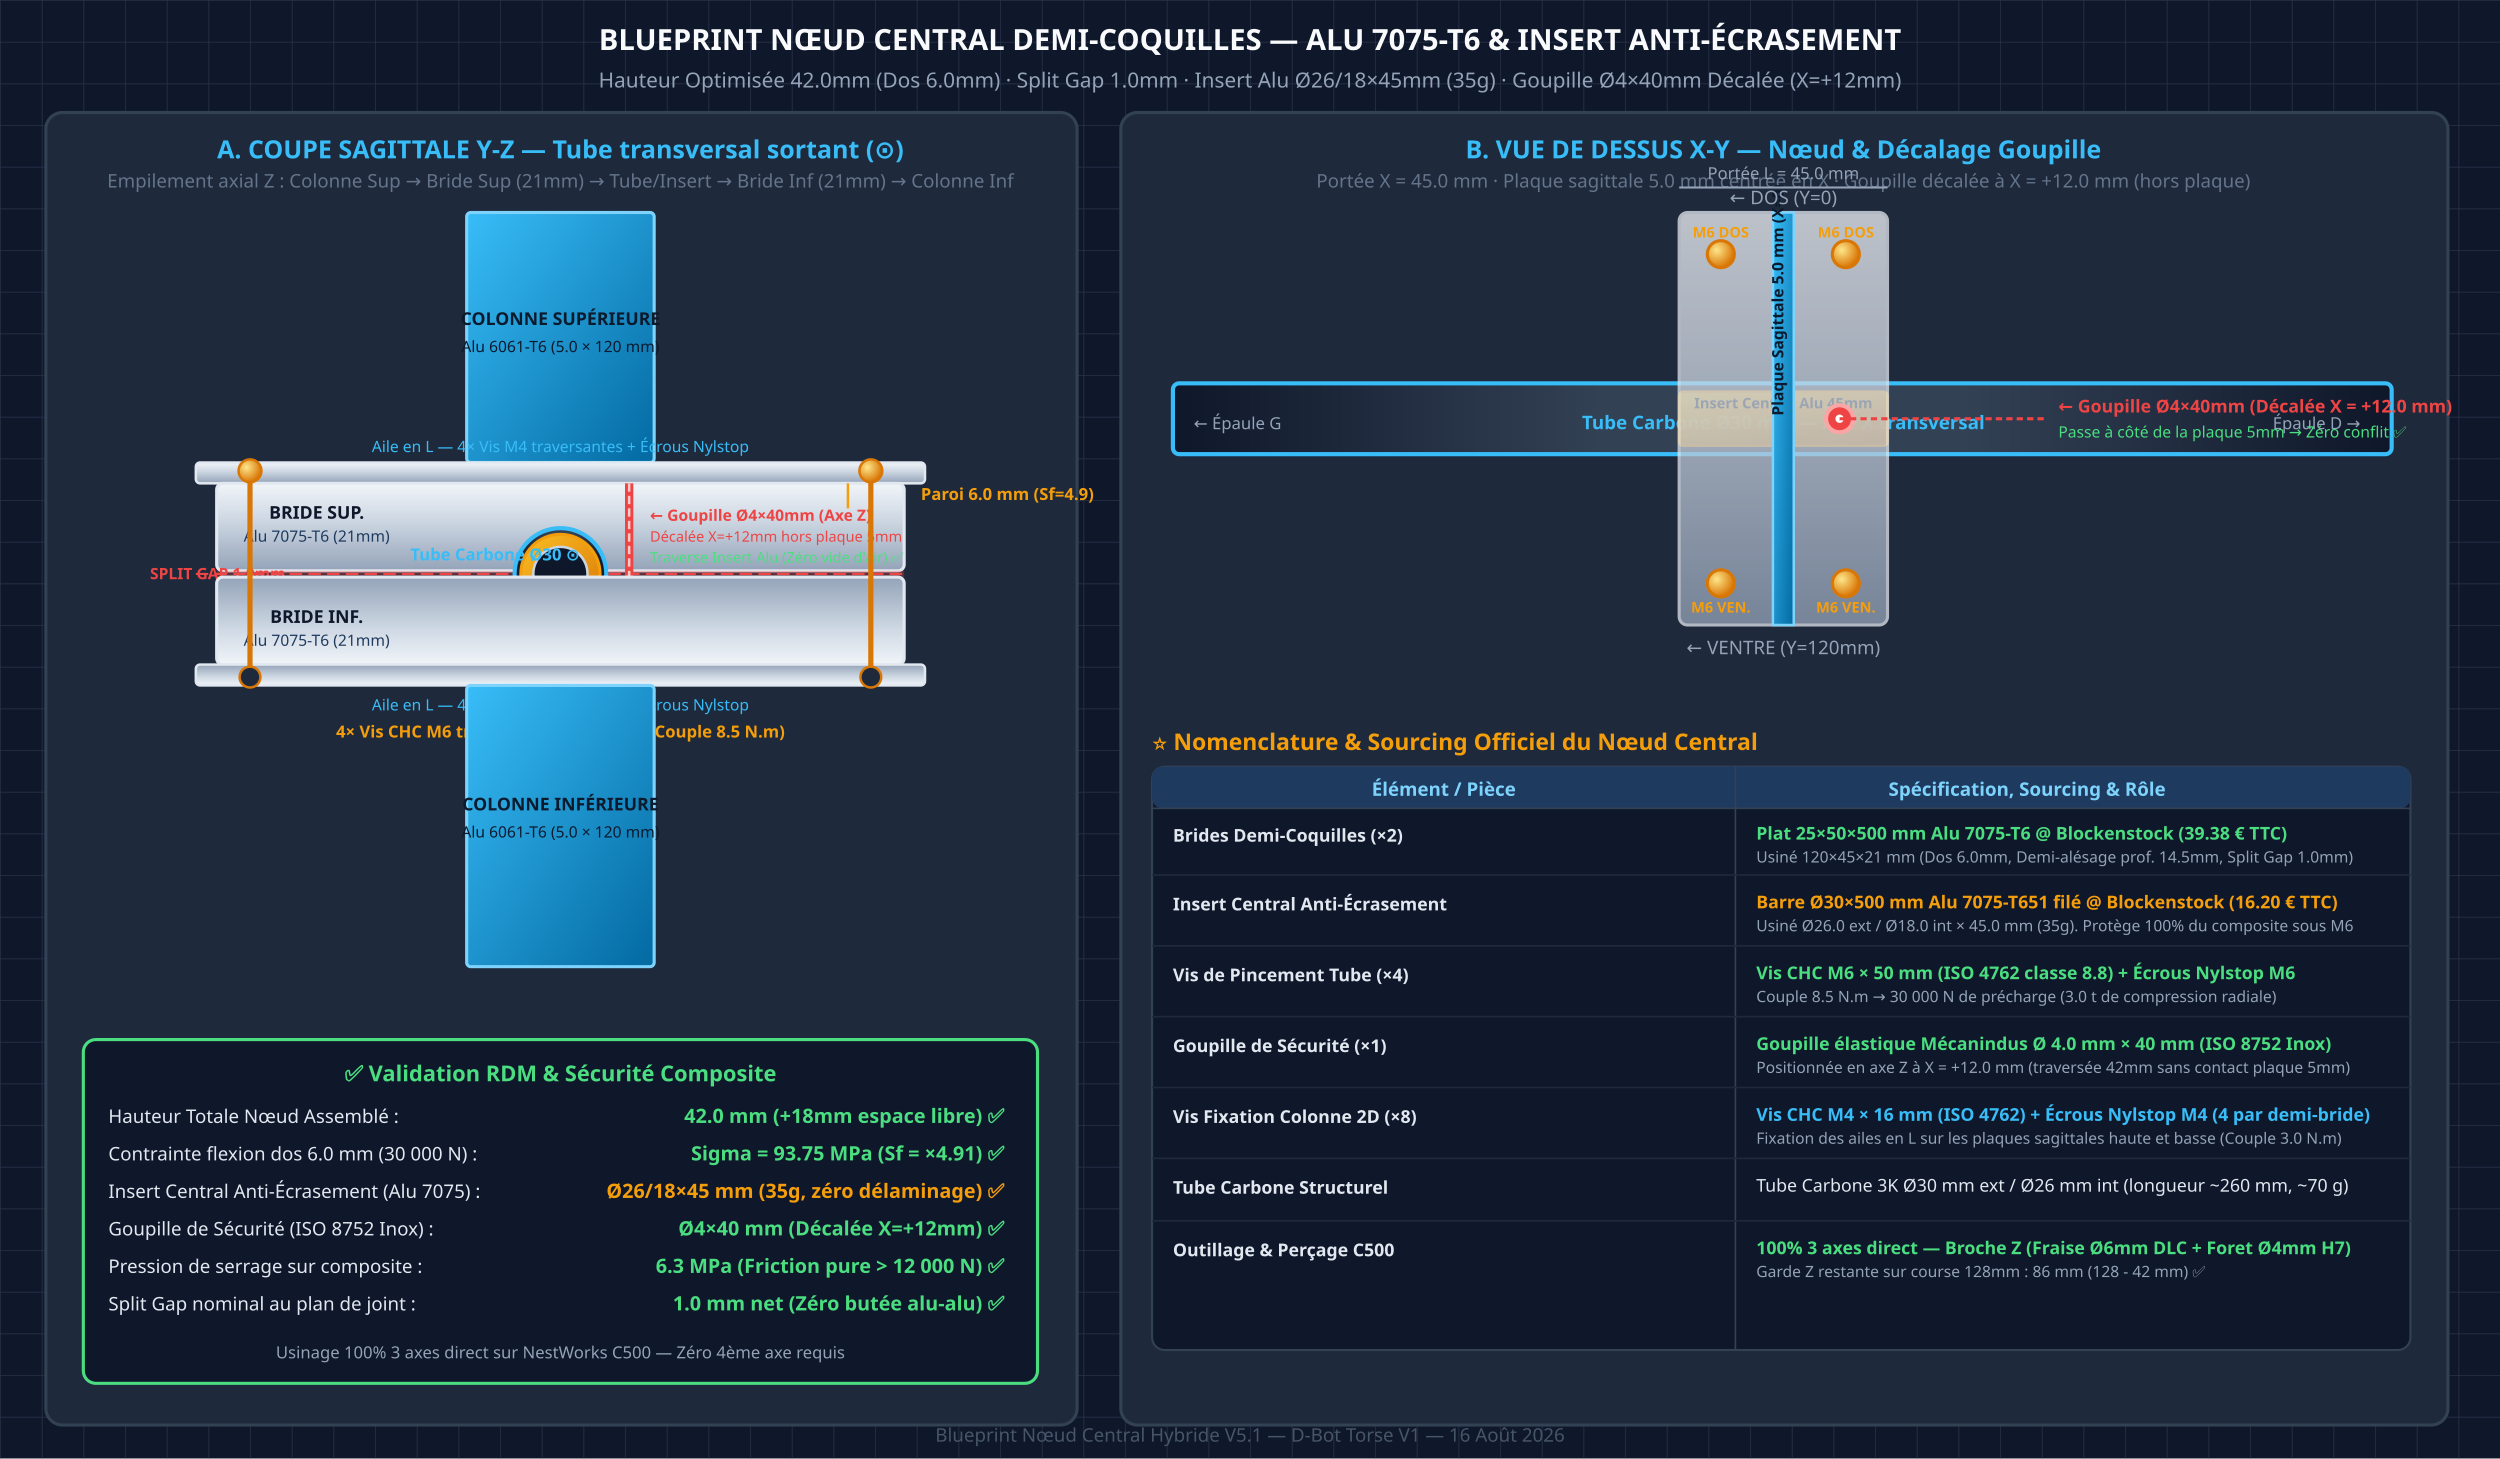
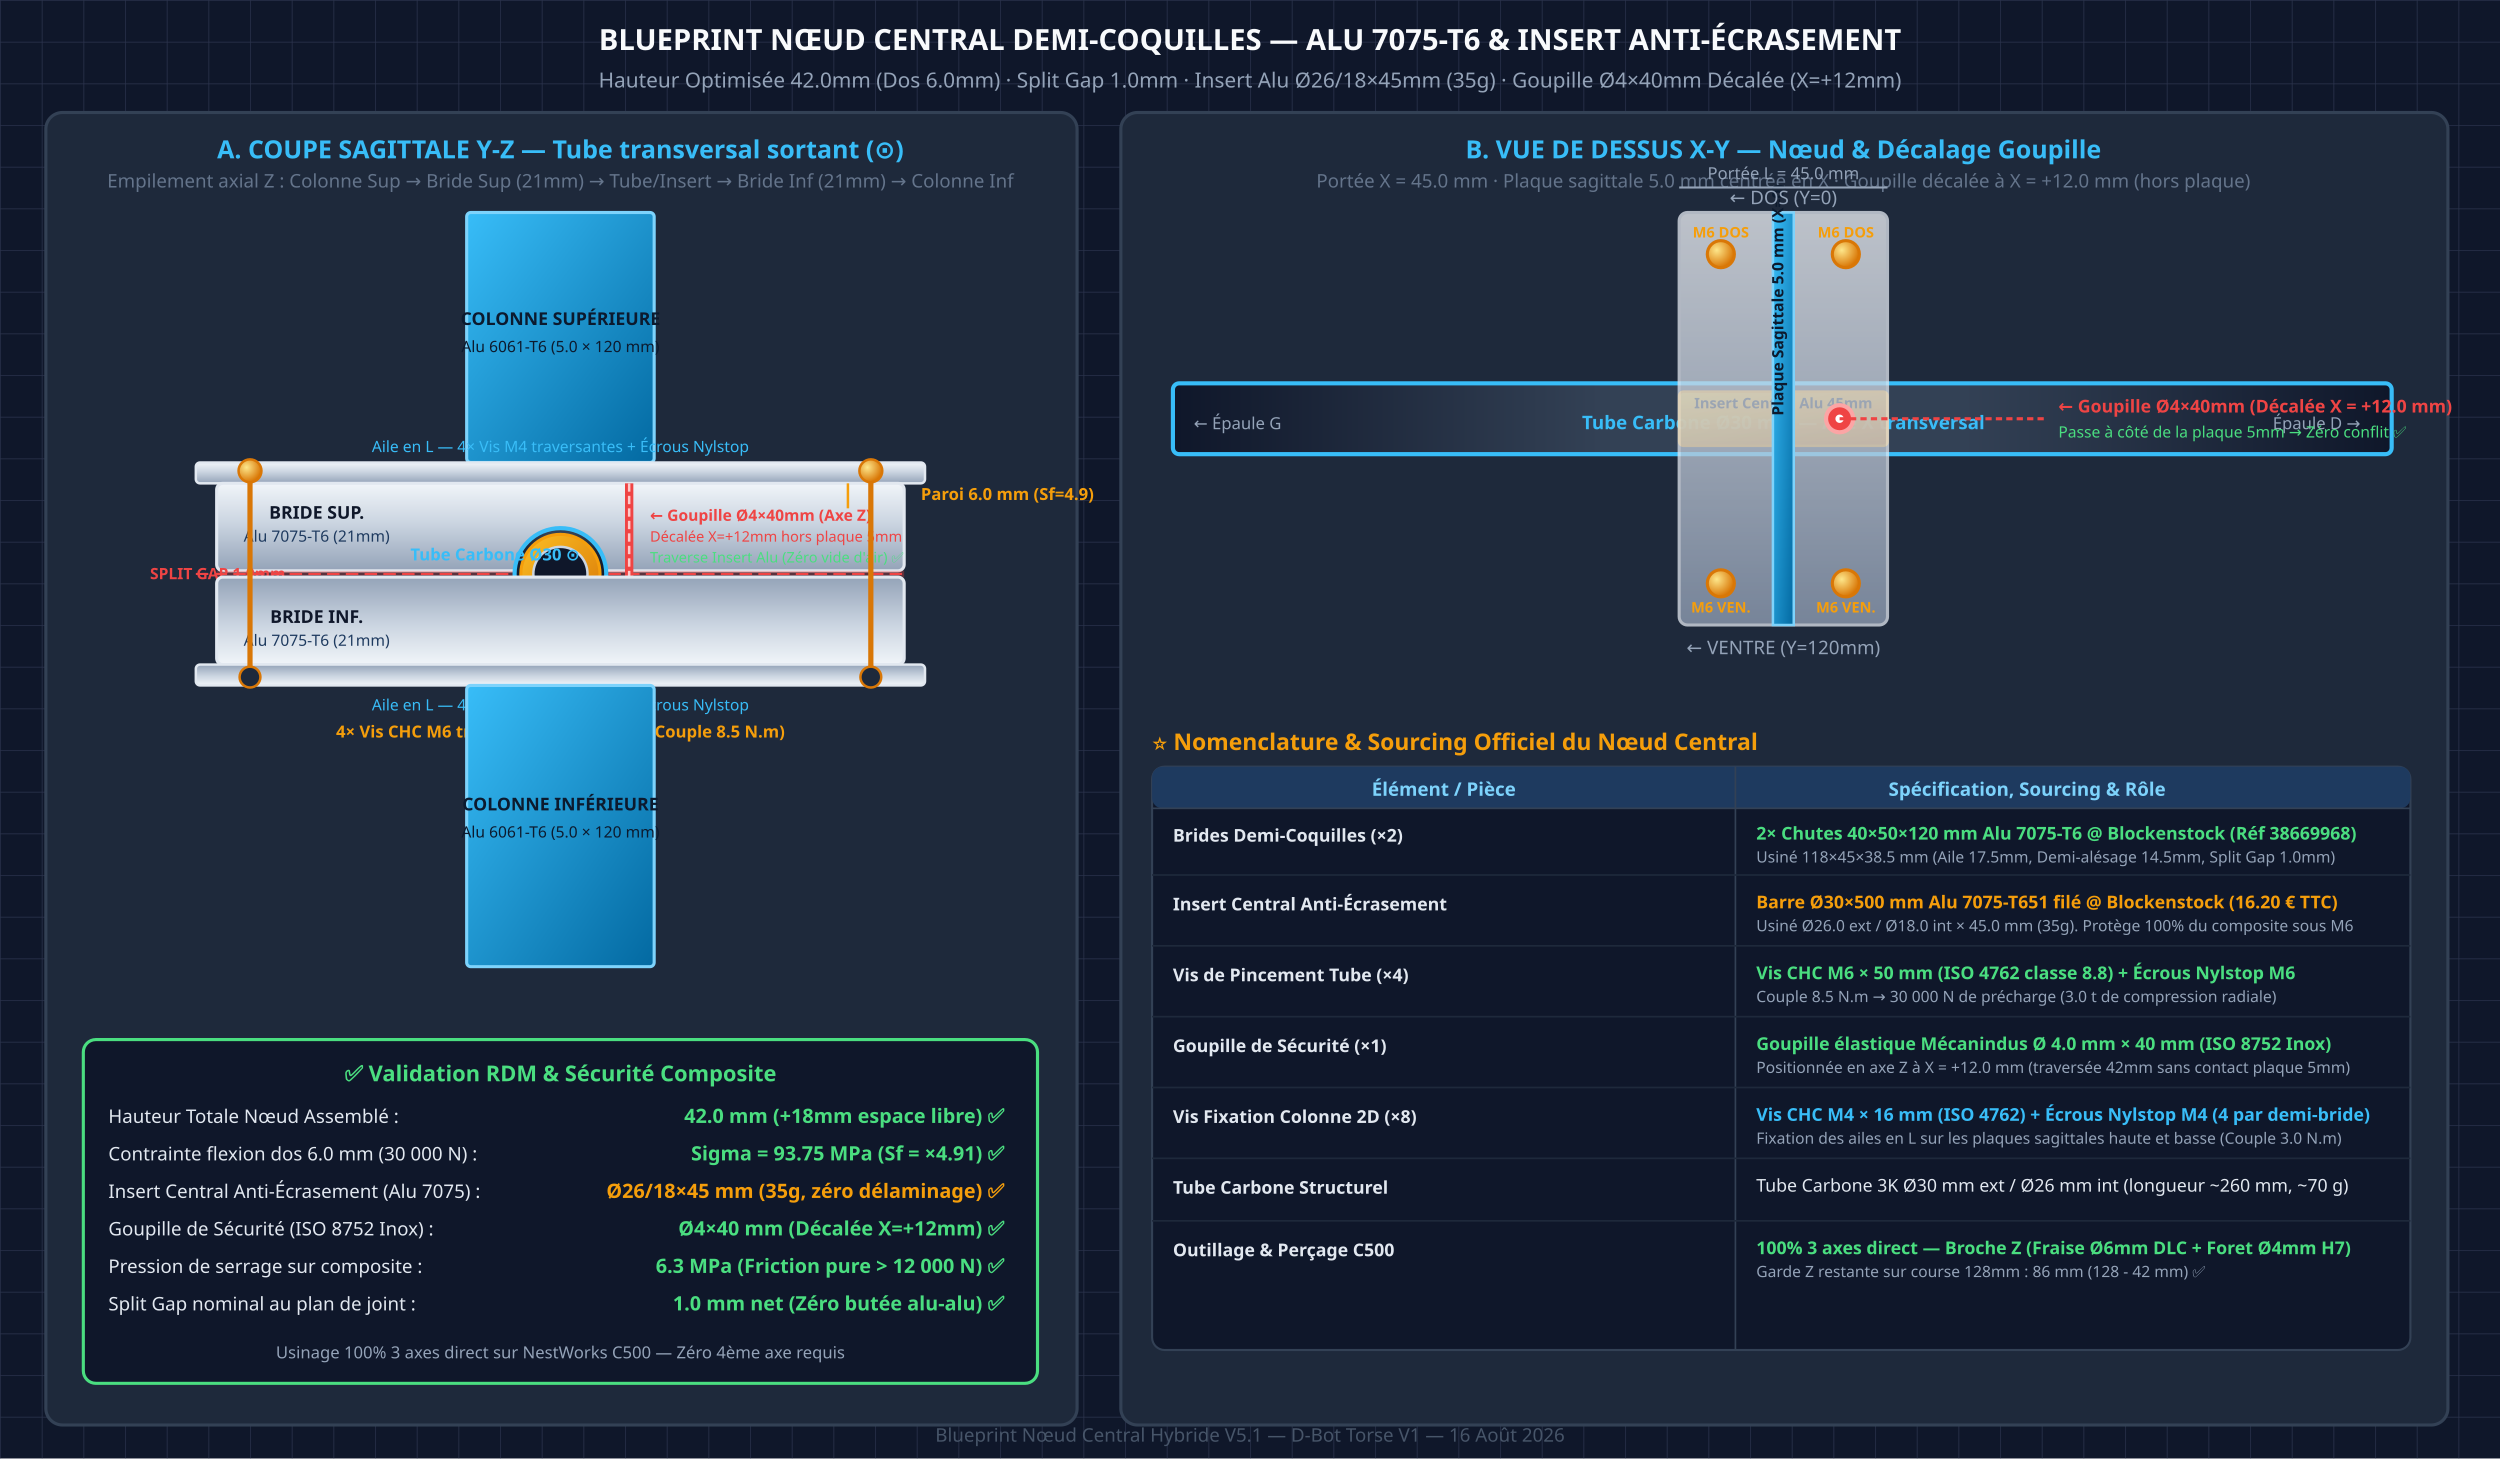
<svg xmlns="http://www.w3.org/2000/svg" viewBox="0 0 1200 700" width="100%" height="100%">
  <defs>
    <pattern id="gridF" width="20" height="20" patternUnits="userSpaceOnUse">
      <path d="M 20 0 L 0 0 0 20" fill="none" stroke="#2a324b" stroke-width="0.7" />
    </pattern>
    <linearGradient id="aluSG" x1="0%" y1="0%" x2="0%" y2="100%">
      <stop offset="0%" stop-color="#f1f5f9" />
      <stop offset="45%" stop-color="#cbd5e1" />
      <stop offset="100%" stop-color="#94a3b8" />
    </linearGradient>
    <linearGradient id="aluIG" x1="0%" y1="0%" x2="0%" y2="100%">
      <stop offset="0%" stop-color="#94a3b8" />
      <stop offset="55%" stop-color="#cbd5e1" />
      <stop offset="100%" stop-color="#f1f5f9" />
    </linearGradient>
    <linearGradient id="platG" x1="0%" y1="0%" x2="100%" y2="100%">
      <stop offset="0%" stop-color="#38bdf8" />
      <stop offset="100%" stop-color="#0369a1" />
    </linearGradient>
    <linearGradient id="carbG" x1="0%" y1="0%" x2="100%" y2="0%">
      <stop offset="0%" stop-color="#0f172a" />
      <stop offset="35%" stop-color="#334155" />
      <stop offset="65%" stop-color="#334155" />
      <stop offset="100%" stop-color="#0f172a" />
    </linearGradient>
    <linearGradient id="insG" x1="0%" y1="0%" x2="100%" y2="100%">
      <stop offset="0%" stop-color="#fbbf24" />
      <stop offset="100%" stop-color="#d97706" />
    </linearGradient>
    <radialGradient id="visRG" cx="35%" cy="35%" r="65%">
      <stop offset="0%" stop-color="#fde68a" />
      <stop offset="100%" stop-color="#d97706" />
    </radialGradient>
  </defs>
  <rect width="1200" height="700" fill="#0f172a" />
  <rect width="1200" height="700" fill="url(#gridF)" />
  <text x="600" y="24" fill="#f8fafc" font-family="system-ui,sans-serif" font-size="14" font-weight="bold" text-anchor="middle">BLUEPRINT NŒUD CENTRAL DEMI-COQUILLES — ALU 7075-T6 &amp; INSERT ANTI-ÉCRASEMENT</text>
  <text x="600" y="42" fill="#94a3b8" font-family="system-ui,sans-serif" font-size="10" text-anchor="middle">Hauteur Optimisée 42.0mm (Dos 6.0mm) · Split Gap 1.0mm · Insert Alu Ø26/18×45mm (35g) · Goupille Ø4×40mm Décalée (X=+12mm)</text>
  <g transform="translate(22, 54)">
    <rect width="495" height="630" rx="8" fill="#1e293b" stroke="#334155" stroke-width="1.5" />
    <text x="247" y="22" fill="#38bdf8" font-family="system-ui,sans-serif" font-size="12" font-weight="bold" text-anchor="middle">A. COUPE SAGITTALE Y-Z — Tube transversal sortant (⊙)</text>
    <text x="247" y="36" fill="#64748b" font-family="system-ui,sans-serif" font-size="9" text-anchor="middle">Empilement axial Z : Colonne Sup → Bride Sup (21mm) → Tube/Insert → Bride Inf (21mm) → Colonne Inf</text>
    <rect x="202" y="48" width="90" height="120" rx="2" fill="url(#platG)" stroke="#7dd3fc" stroke-width="1.5" />
    <text x="247" y="102" fill="#0c1a2e" font-family="system-ui,sans-serif" font-size="8.5" font-weight="bold" text-anchor="middle">COLONNE SUPÉRIEURE</text>
    <text x="247" y="115" fill="#0c1a2e" font-family="system-ui,sans-serif" font-size="7.5" text-anchor="middle">Alu 6061-T6 (5.0 × 120 mm)</text>
    <rect x="72" y="168" width="350" height="10" rx="2" fill="url(#aluSG)" stroke="#e2e8f0" stroke-width="1.2" />
    <text x="247" y="163" fill="#38bdf8" font-family="system-ui,sans-serif" font-size="7.5" text-anchor="middle">Aile en L — 4× Vis M4 traversantes + Écrous Nylstop</text>
    <rect x="82" y="178" width="330" height="42" rx="3" fill="url(#aluSG)" stroke="#e2e8f0" stroke-width="1.5" />
    <text x="130" y="195" fill="#0f172a" font-family="system-ui,sans-serif" font-size="8.5" font-weight="bold" text-anchor="middle">BRIDE SUP.</text>
    <text x="130" y="206" fill="#1e3a5f" font-family="system-ui,sans-serif" font-size="7.5" text-anchor="middle">Alu 7075-T6 (21mm)</text>
    <line x1="385" y1="178" x2="385" y2="190" stroke="#f59e0b" stroke-width="1.2" />
    <text x="420" y="186" fill="#f59e0b" font-family="system-ui,sans-serif" font-size="8" font-weight="bold">Paroi 6.0 mm (Sf=4.9)</text>
    <rect x="82" y="220" width="330" height="3" fill="#ef4444" opacity="0.3" />
    <line x1="72" y1="221.5" x2="412" y2="221.5" stroke="#ef4444" stroke-width="1" stroke-dasharray="6,3" />
    <text x="50" y="224" fill="#ef4444" font-family="system-ui,sans-serif" font-size="7.5" font-weight="bold">SPLIT GAP 1.0mm</text>
    <circle cx="247" cy="221.5" r="22" fill="url(#carbG)" stroke="#38bdf8" stroke-width="2" />
    <circle cx="247" cy="221.5" r="19" fill="url(#insG)" stroke="#f59e0b" stroke-width="1.5" />
    <circle cx="247" cy="221.5" r="13" fill="#0f172a" stroke="#cbd5e1" stroke-width="1.2" />
    <text x="175" y="215" fill="#38bdf8" font-family="system-ui,sans-serif" font-size="8" font-weight="bold">Tube Carbone Ø30 ⊙</text>
    <text x="160" y="235" fill="#f59e0b" font-family="system-ui,sans-serif" font-size="8" font-weight="bold">Insert Alu Ø26/18mm (35g)</text>
    <line x1="280" y1="178" x2="280" y2="265" stroke="#ef4444" stroke-width="4" />
    <line x1="280" y1="178" x2="280" y2="265" stroke="#fecaca" stroke-width="1.2" stroke-dasharray="4,2" />
    <text x="290" y="196" fill="#ef4444" font-family="system-ui,sans-serif" font-size="7.5" font-weight="bold">← Goupille Ø4×40mm (Axe Z)</text>
    <text x="290" y="206" fill="#ef4444" font-family="system-ui,sans-serif" font-size="7">Décalée X=+12mm hors plaque 5mm</text>
    <text x="290" y="216" fill="#4ade80" font-family="system-ui,sans-serif" font-size="7">Traverse Insert Alu (Zéro vide d'air) ✅</text>
    <rect x="82" y="223" width="330" height="42" rx="3" fill="url(#aluIG)" stroke="#e2e8f0" stroke-width="1.5" />
    <text x="130" y="245" fill="#0f172a" font-family="system-ui,sans-serif" font-size="8.5" font-weight="bold" text-anchor="middle">BRIDE INF.</text>
    <text x="130" y="256" fill="#1e3a5f" font-family="system-ui,sans-serif" font-size="7.5" text-anchor="middle">Alu 7075-T6 (21mm)</text>
    <rect x="72" y="265" width="350" height="10" rx="2" fill="url(#aluIG)" stroke="#e2e8f0" stroke-width="1.2" />
    <text x="247" y="287" fill="#38bdf8" font-family="system-ui,sans-serif" font-size="7.5" text-anchor="middle">Aile en L — 4× Vis M4 traversantes + Écrous Nylstop</text>
    <line x1="98" y1="172" x2="98" y2="271" stroke="#d97706" stroke-width="2.5" />
    <circle cx="98" cy="172" r="5.5" fill="url(#visRG)" stroke="#d97706" stroke-width="1.2" />
    <circle cx="98" cy="271" r="5" fill="#1e293b" stroke="#d97706" stroke-width="1.2" />
    <line x1="396" y1="172" x2="396" y2="271" stroke="#d97706" stroke-width="2.5" />
    <circle cx="396" cy="172" r="5.5" fill="url(#visRG)" stroke="#d97706" stroke-width="1.2" />
    <circle cx="396" cy="271" r="5" fill="#1e293b" stroke="#d97706" stroke-width="1.2" />
    <text x="247" y="300" fill="#f59e0b" font-family="system-ui,sans-serif" font-size="8" font-weight="bold" text-anchor="middle">4× Vis CHC M6 traversantes + Nylstop (Couple 8.5 N.m)</text>
    <rect x="202" y="275" width="90" height="135" rx="2" fill="url(#platG)" stroke="#7dd3fc" stroke-width="1.5" />
    <text x="247" y="335" fill="#0c1a2e" font-family="system-ui,sans-serif" font-size="8.5" font-weight="bold" text-anchor="middle">COLONNE INFÉRIEURE</text>
    <text x="247" y="348" fill="#0c1a2e" font-family="system-ui,sans-serif" font-size="7.5" text-anchor="middle">Alu 6061-T6 (5.0 × 120 mm)</text>
    <rect x="18" y="445" width="458" height="165" rx="6" fill="#0f172a" stroke="#4ade80" stroke-width="1.5" />
    <text x="247" y="465" fill="#4ade80" font-family="system-ui,sans-serif" font-size="10.5" font-weight="bold" text-anchor="middle">✅ Validation RDM &amp; Sécurité Composite</text>
    <text x="30" y="485" fill="#e2e8f0" font-family="system-ui,sans-serif" font-size="9">Hauteur Totale Nœud Assemblé :</text>
    <text x="460" y="485" fill="#4ade80" font-family="system-ui,sans-serif" font-size="9.5" font-weight="bold" text-anchor="end">42.0 mm (+18mm espace libre) ✅</text>
    <text x="30" y="503" fill="#e2e8f0" font-family="system-ui,sans-serif" font-size="9">Contrainte flexion dos 6.0 mm (30 000 N) :</text>
    <text x="460" y="503" fill="#4ade80" font-family="system-ui,sans-serif" font-size="9.5" font-weight="bold" text-anchor="end">Sigma = 93.75 MPa (Sf = ×4.91) ✅</text>
    <text x="30" y="521" fill="#e2e8f0" font-family="system-ui,sans-serif" font-size="9">Insert Central Anti-Écrasement (Alu 7075) :</text>
    <text x="460" y="521" fill="#f59e0b" font-family="system-ui,sans-serif" font-size="9.5" font-weight="bold" text-anchor="end">Ø26/18×45 mm (35g, zéro délaminage) ✅</text>
    <text x="30" y="539" fill="#e2e8f0" font-family="system-ui,sans-serif" font-size="9">Goupille de Sécurité (ISO 8752 Inox) :</text>
    <text x="460" y="539" fill="#4ade80" font-family="system-ui,sans-serif" font-size="9.5" font-weight="bold" text-anchor="end">Ø4×40 mm (Décalée X=+12mm) ✅</text>
    <text x="30" y="557" fill="#e2e8f0" font-family="system-ui,sans-serif" font-size="9">Pression de serrage sur composite :</text>
    <text x="460" y="557" fill="#4ade80" font-family="system-ui,sans-serif" font-size="9.5" font-weight="bold" text-anchor="end">6.3 MPa (Friction pure &gt; 12 000 N) ✅</text>
    <text x="30" y="575" fill="#e2e8f0" font-family="system-ui,sans-serif" font-size="9">Split Gap nominal au plan de joint :</text>
    <text x="460" y="575" fill="#4ade80" font-family="system-ui,sans-serif" font-size="9.5" font-weight="bold" text-anchor="end">1.0 mm net (Zéro butée alu-alu) ✅</text>
    <text x="247" y="598" fill="#94a3b8" font-family="system-ui,sans-serif" font-size="8" text-anchor="middle">Usinage 100% 3 axes direct sur NestWorks C500 — Zéro 4ème axe requis</text>
  </g>
  <g transform="translate(538, 54)">
    <rect width="637" height="630" rx="8" fill="#1e293b" stroke="#334155" stroke-width="1.5" />
    <text x="318" y="22" fill="#38bdf8" font-family="system-ui,sans-serif" font-size="12" font-weight="bold" text-anchor="middle">B. VUE DE DESSUS X-Y — Nœud &amp; Décalage Goupille</text>
    <text x="318" y="36" fill="#64748b" font-family="system-ui,sans-serif" font-size="9" text-anchor="middle">Portée X = 45.0 mm · Plaque sagittale 5.0 mm centrée en X · Goupille décalée à X = +12.0 mm (hors plaque)</text>
    <rect x="25" y="130" width="585" height="34" rx="3" fill="url(#carbG)" stroke="#38bdf8" stroke-width="2" />
    <text x="318" y="152" fill="#38bdf8" font-family="system-ui,sans-serif" font-size="9" font-weight="bold" text-anchor="middle">Tube Carbone Ø30 mm — Axe X transversal</text>
    <text x="35" y="152" fill="#94a3b8" font-family="system-ui,sans-serif" font-size="8">← Épaule G</text>
    <text x="595" y="152" fill="#94a3b8" font-family="system-ui,sans-serif" font-size="8" text-anchor="end">Épaule D →</text>
    <rect x="268" y="134" width="100" height="26" rx="2" fill="url(#insG)" stroke="#f59e0b" stroke-width="1.2" opacity="0.85" />
    <text x="318" y="142" fill="#0f172a" font-family="system-ui,sans-serif" font-size="7" font-weight="bold" text-anchor="middle">Insert Central Alu 45mm</text>
    <rect x="268" y="48" width="100" height="198" rx="4" fill="url(#aluSG)" stroke="#e2e8f0" stroke-width="1.5" opacity="0.75" />
    <rect x="313" y="48" width="10" height="198" rx="0" fill="url(#platG)" stroke="#7dd3fc" stroke-width="1.2" />
    <text x="318" y="90" fill="#0c1a2e" font-family="system-ui,sans-serif" font-size="7.5" font-weight="bold" text-anchor="middle" transform="rotate(-90,318,90)">Plaque Sagittale 5.0 mm (X=0)</text>
    <text x="318" y="44" fill="#94a3b8" font-family="system-ui,sans-serif" font-size="9" text-anchor="middle">← DOS (Y=0)</text>
    <text x="318" y="260" fill="#94a3b8" font-family="system-ui,sans-serif" font-size="9" text-anchor="middle">← VENTRE (Y=120mm)</text>
    <circle cx="288" cy="68" r="6.5" fill="url(#visRG)" stroke="#d97706" stroke-width="1.5" />
    <circle cx="348" cy="68" r="6.5" fill="url(#visRG)" stroke="#d97706" stroke-width="1.5" />
    <circle cx="288" cy="226" r="6.5" fill="url(#visRG)" stroke="#d97706" stroke-width="1.5" />
    <circle cx="348" cy="226" r="6.5" fill="url(#visRG)" stroke="#d97706" stroke-width="1.5" />
    <text x="288" y="60" fill="#f59e0b" font-family="system-ui,sans-serif" font-size="7" font-weight="bold" text-anchor="middle">M6 DOS</text>
    <text x="348" y="60" fill="#f59e0b" font-family="system-ui,sans-serif" font-size="7" font-weight="bold" text-anchor="middle">M6 DOS</text>
    <text x="288" y="240" fill="#f59e0b" font-family="system-ui,sans-serif" font-size="7" font-weight="bold" text-anchor="middle">M6 VEN.</text>
    <text x="348" y="240" fill="#f59e0b" font-family="system-ui,sans-serif" font-size="7" font-weight="bold" text-anchor="middle">M6 VEN.</text>
    <circle cx="345" cy="147" r="6.5" fill="#ef4444" stroke="#fca5a5" stroke-width="2" />
    <circle cx="345" cy="147" r="2" fill="#ffffff" />
    <line x1="345" y1="147" x2="445" y2="147" stroke="#ef4444" stroke-width="1.5" stroke-dasharray="3,2" />
    <text x="450" y="144" fill="#ef4444" font-family="system-ui,sans-serif" font-size="8.5" font-weight="bold">← Goupille Ø4×40mm (Décalée X = +12.0 mm)</text>
    <text x="450" y="156" fill="#4ade80" font-family="system-ui,sans-serif" font-size="7.5">Passe à côté de la plaque 5mm → Zéro conflit ✅</text>
    <line x1="268" y1="36" x2="368" y2="36" stroke="#94a3b8" stroke-width="1" />
    <text x="318" y="32" fill="#94a3b8" font-family="system-ui,sans-serif" font-size="8" text-anchor="middle">Portée L = 45.0 mm</text>
    <g transform="translate(15, 290)">
      <text x="0" y="16" fill="#f59e0b" font-family="system-ui,sans-serif" font-size="11" font-weight="bold">⭐ Nomenclature &amp; Sourcing Officiel du Nœud Central</text>
      <rect x="0" y="24" width="604" height="280" rx="6" fill="#0f172a" stroke="#334155" stroke-width="1" />
      <rect x="0" y="24" width="604" height="20" rx="5" fill="#1e3a5f" />
      <text x="140" y="38" fill="#7dd3fc" font-family="system-ui,sans-serif" font-size="9" font-weight="bold" text-anchor="middle">Élément / Pièce</text>
      <text x="420" y="38" fill="#7dd3fc" font-family="system-ui,sans-serif" font-size="9" font-weight="bold" text-anchor="middle">Spécification, Sourcing &amp; Rôle</text>
      <line x1="280" y1="24" x2="280" y2="304" stroke="#334155" stroke-width="0.8" />
      <line x1="0" y1="44" x2="604" y2="44" stroke="#334155" stroke-width="0.8" />
      <text x="10" y="60" fill="#e2e8f0" font-family="system-ui,sans-serif" font-size="8.5" font-weight="bold">Brides Demi-Coquilles (×2)</text>
-       <text x="290" y="59" fill="#4ade80" font-family="system-ui,sans-serif" font-size="8.5" font-weight="bold">Plat 25×50×500 mm Alu 7075-T6 @ Blockenstock (39.38 € TTC)</text>
-       <text x="290" y="70" fill="#94a3b8" font-family="system-ui,sans-serif" font-size="7.5">Usiné 120×45×21 mm (Dos 6.0mm, Demi-alésage prof. 14.5mm, Split Gap 1.0mm)</text>
+       <text x="290" y="59" fill="#4ade80" font-family="system-ui,sans-serif" font-size="8.5" font-weight="bold">2× Chutes 40×50×120 mm Alu 7075-T6 @ Blockenstock (Réf 38669968)</text>
+       <text x="290" y="70" fill="#94a3b8" font-family="system-ui,sans-serif" font-size="7.5">Usiné 118×45×38.5 mm (Aile 17.5mm, Demi-alésage 14.5mm, Split Gap 1.0mm)</text>
      <line x1="0" y1="76" x2="604" y2="76" stroke="#1e293b" stroke-width="0.8" />
      <text x="10" y="93" fill="#e2e8f0" font-family="system-ui,sans-serif" font-size="8.5" font-weight="bold">Insert Central Anti-Écrasement</text>
      <text x="290" y="92" fill="#f59e0b" font-family="system-ui,sans-serif" font-size="8.5" font-weight="bold">Barre Ø30×500 mm Alu 7075-T651 filé @ Blockenstock (16.20 € TTC)</text>
      <text x="290" y="103" fill="#94a3b8" font-family="system-ui,sans-serif" font-size="7.5">Usiné Ø26.0 ext / Ø18.0 int × 45.0 mm (35g). Protège 100% du composite sous M6</text>
      <line x1="0" y1="110" x2="604" y2="110" stroke="#1e293b" stroke-width="0.8" />
      <text x="10" y="127" fill="#e2e8f0" font-family="system-ui,sans-serif" font-size="8.5" font-weight="bold">Vis de Pincement Tube (×4)</text>
      <text x="290" y="126" fill="#4ade80" font-family="system-ui,sans-serif" font-size="8.5" font-weight="bold">Vis CHC M6 × 50 mm (ISO 4762 classe 8.8) + Écrous Nylstop M6</text>
      <text x="290" y="137" fill="#94a3b8" font-family="system-ui,sans-serif" font-size="7.5">Couple 8.5 N.m → 30 000 N de précharge (3.0 t de compression radiale)</text>
      <line x1="0" y1="144" x2="604" y2="144" stroke="#1e293b" stroke-width="0.8" />
      <text x="10" y="161" fill="#e2e8f0" font-family="system-ui,sans-serif" font-size="8.5" font-weight="bold">Goupille de Sécurité (×1)</text>
      <text x="290" y="160" fill="#4ade80" font-family="system-ui,sans-serif" font-size="8.5" font-weight="bold">Goupille élastique Mécanindus Ø 4.0 mm × 40 mm (ISO 8752 Inox)</text>
      <text x="290" y="171" fill="#94a3b8" font-family="system-ui,sans-serif" font-size="7.5">Positionnée en axe Z à X = +12.0 mm (traversée 42mm sans contact plaque 5mm)</text>
      <line x1="0" y1="178" x2="604" y2="178" stroke="#1e293b" stroke-width="0.8" />
      <text x="10" y="195" fill="#e2e8f0" font-family="system-ui,sans-serif" font-size="8.5" font-weight="bold">Vis Fixation Colonne 2D (×8)</text>
      <text x="290" y="194" fill="#38bdf8" font-family="system-ui,sans-serif" font-size="8.5" font-weight="bold">Vis CHC M4 × 16 mm (ISO 4762) + Écrous Nylstop M4 (4 par demi-bride)</text>
      <text x="290" y="205" fill="#94a3b8" font-family="system-ui,sans-serif" font-size="7.5">Fixation des ailes en L sur les plaques sagittales haute et basse (Couple 3.0 N.m)</text>
      <line x1="0" y1="212" x2="604" y2="212" stroke="#1e293b" stroke-width="0.8" />
      <text x="10" y="229" fill="#e2e8f0" font-family="system-ui,sans-serif" font-size="8.5" font-weight="bold">Tube Carbone Structurel</text>
      <text x="290" y="228" fill="#e2e8f0" font-family="system-ui,sans-serif" font-size="8.5">Tube Carbone 3K Ø30 mm ext / Ø26 mm int (longueur ~260 mm, ~70 g)</text>
      <line x1="0" y1="242" x2="604" y2="242" stroke="#1e293b" stroke-width="0.8" />
      <text x="10" y="259" fill="#e2e8f0" font-family="system-ui,sans-serif" font-size="8.5" font-weight="bold">Outillage &amp; Perçage C500</text>
      <text x="290" y="258" fill="#4ade80" font-family="system-ui,sans-serif" font-size="8.5" font-weight="bold">100% 3 axes direct — Broche Z (Fraise Ø6mm DLC + Foret Ø4mm H7)</text>
      <text x="290" y="269" fill="#94a3b8" font-family="system-ui,sans-serif" font-size="7.5">Garde Z restante sur course 128mm : 86 mm (128 - 42 mm) ✅</text>
    </g>
  </g>
  <text x="600" y="692" fill="#475569" font-family="system-ui,sans-serif" font-size="9" text-anchor="middle">Blueprint Nœud Central Hybride V5.1 — D-Bot Torse V1 — 16 Août 2026</text>
</svg>
